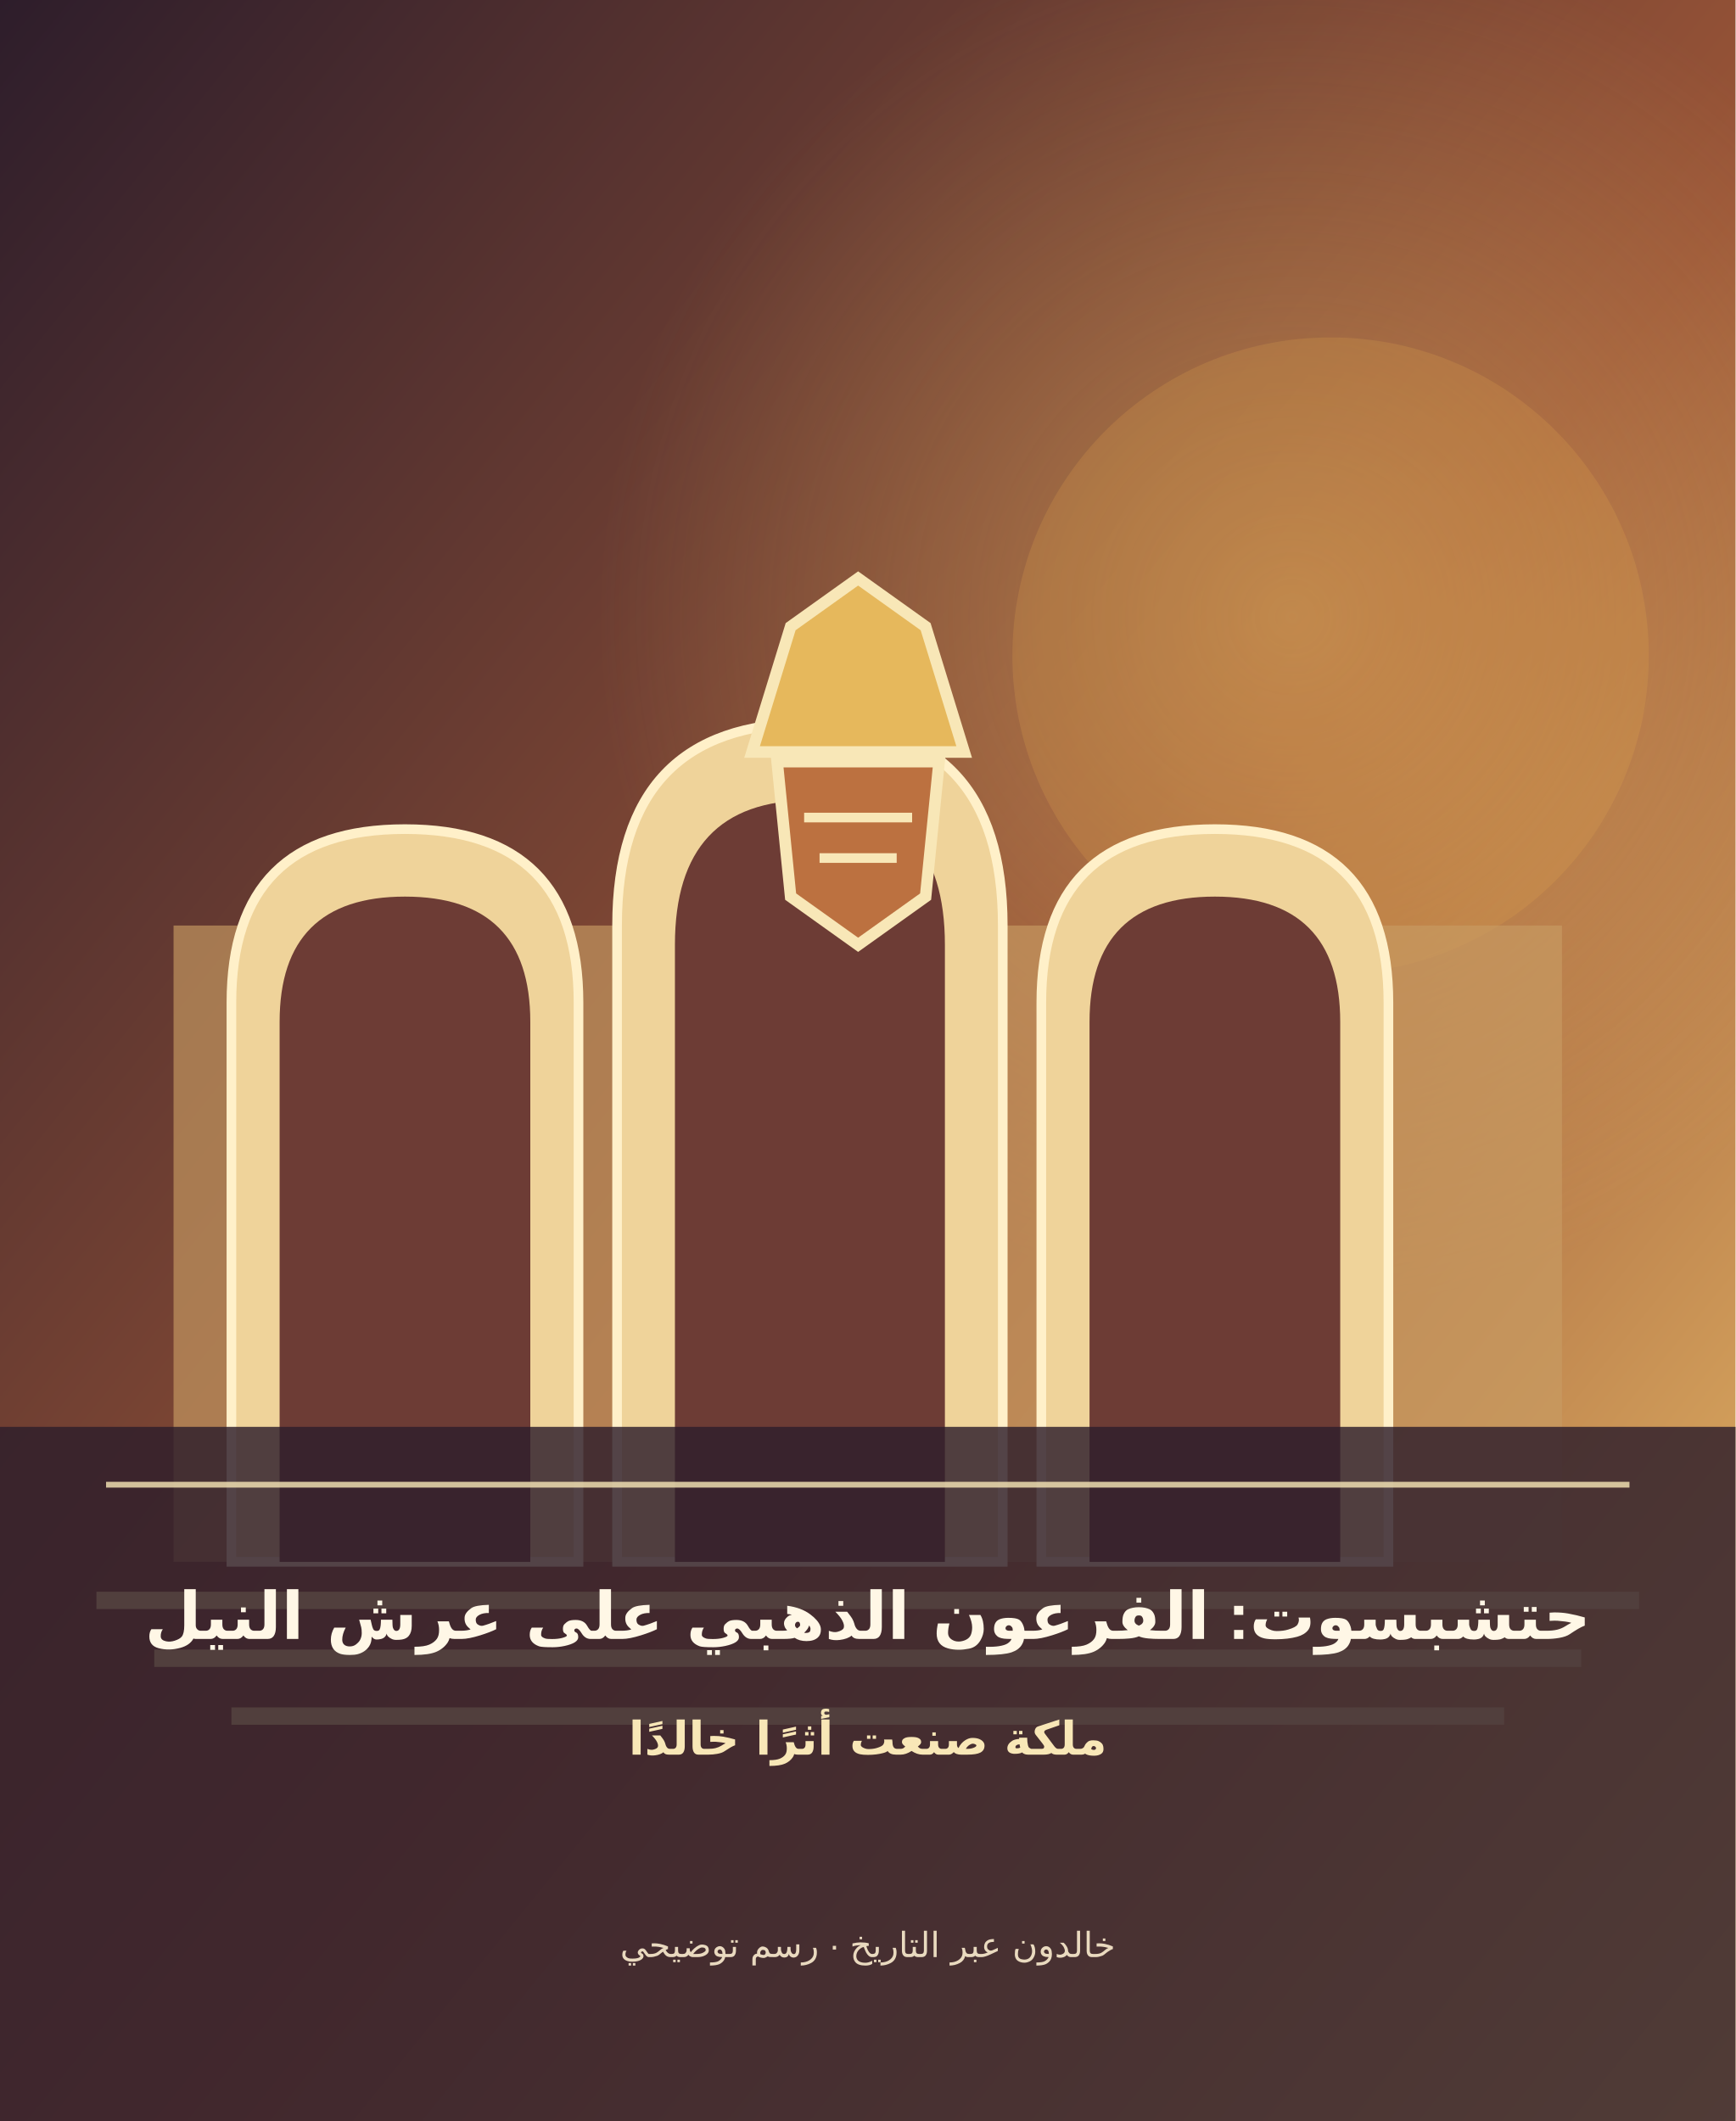
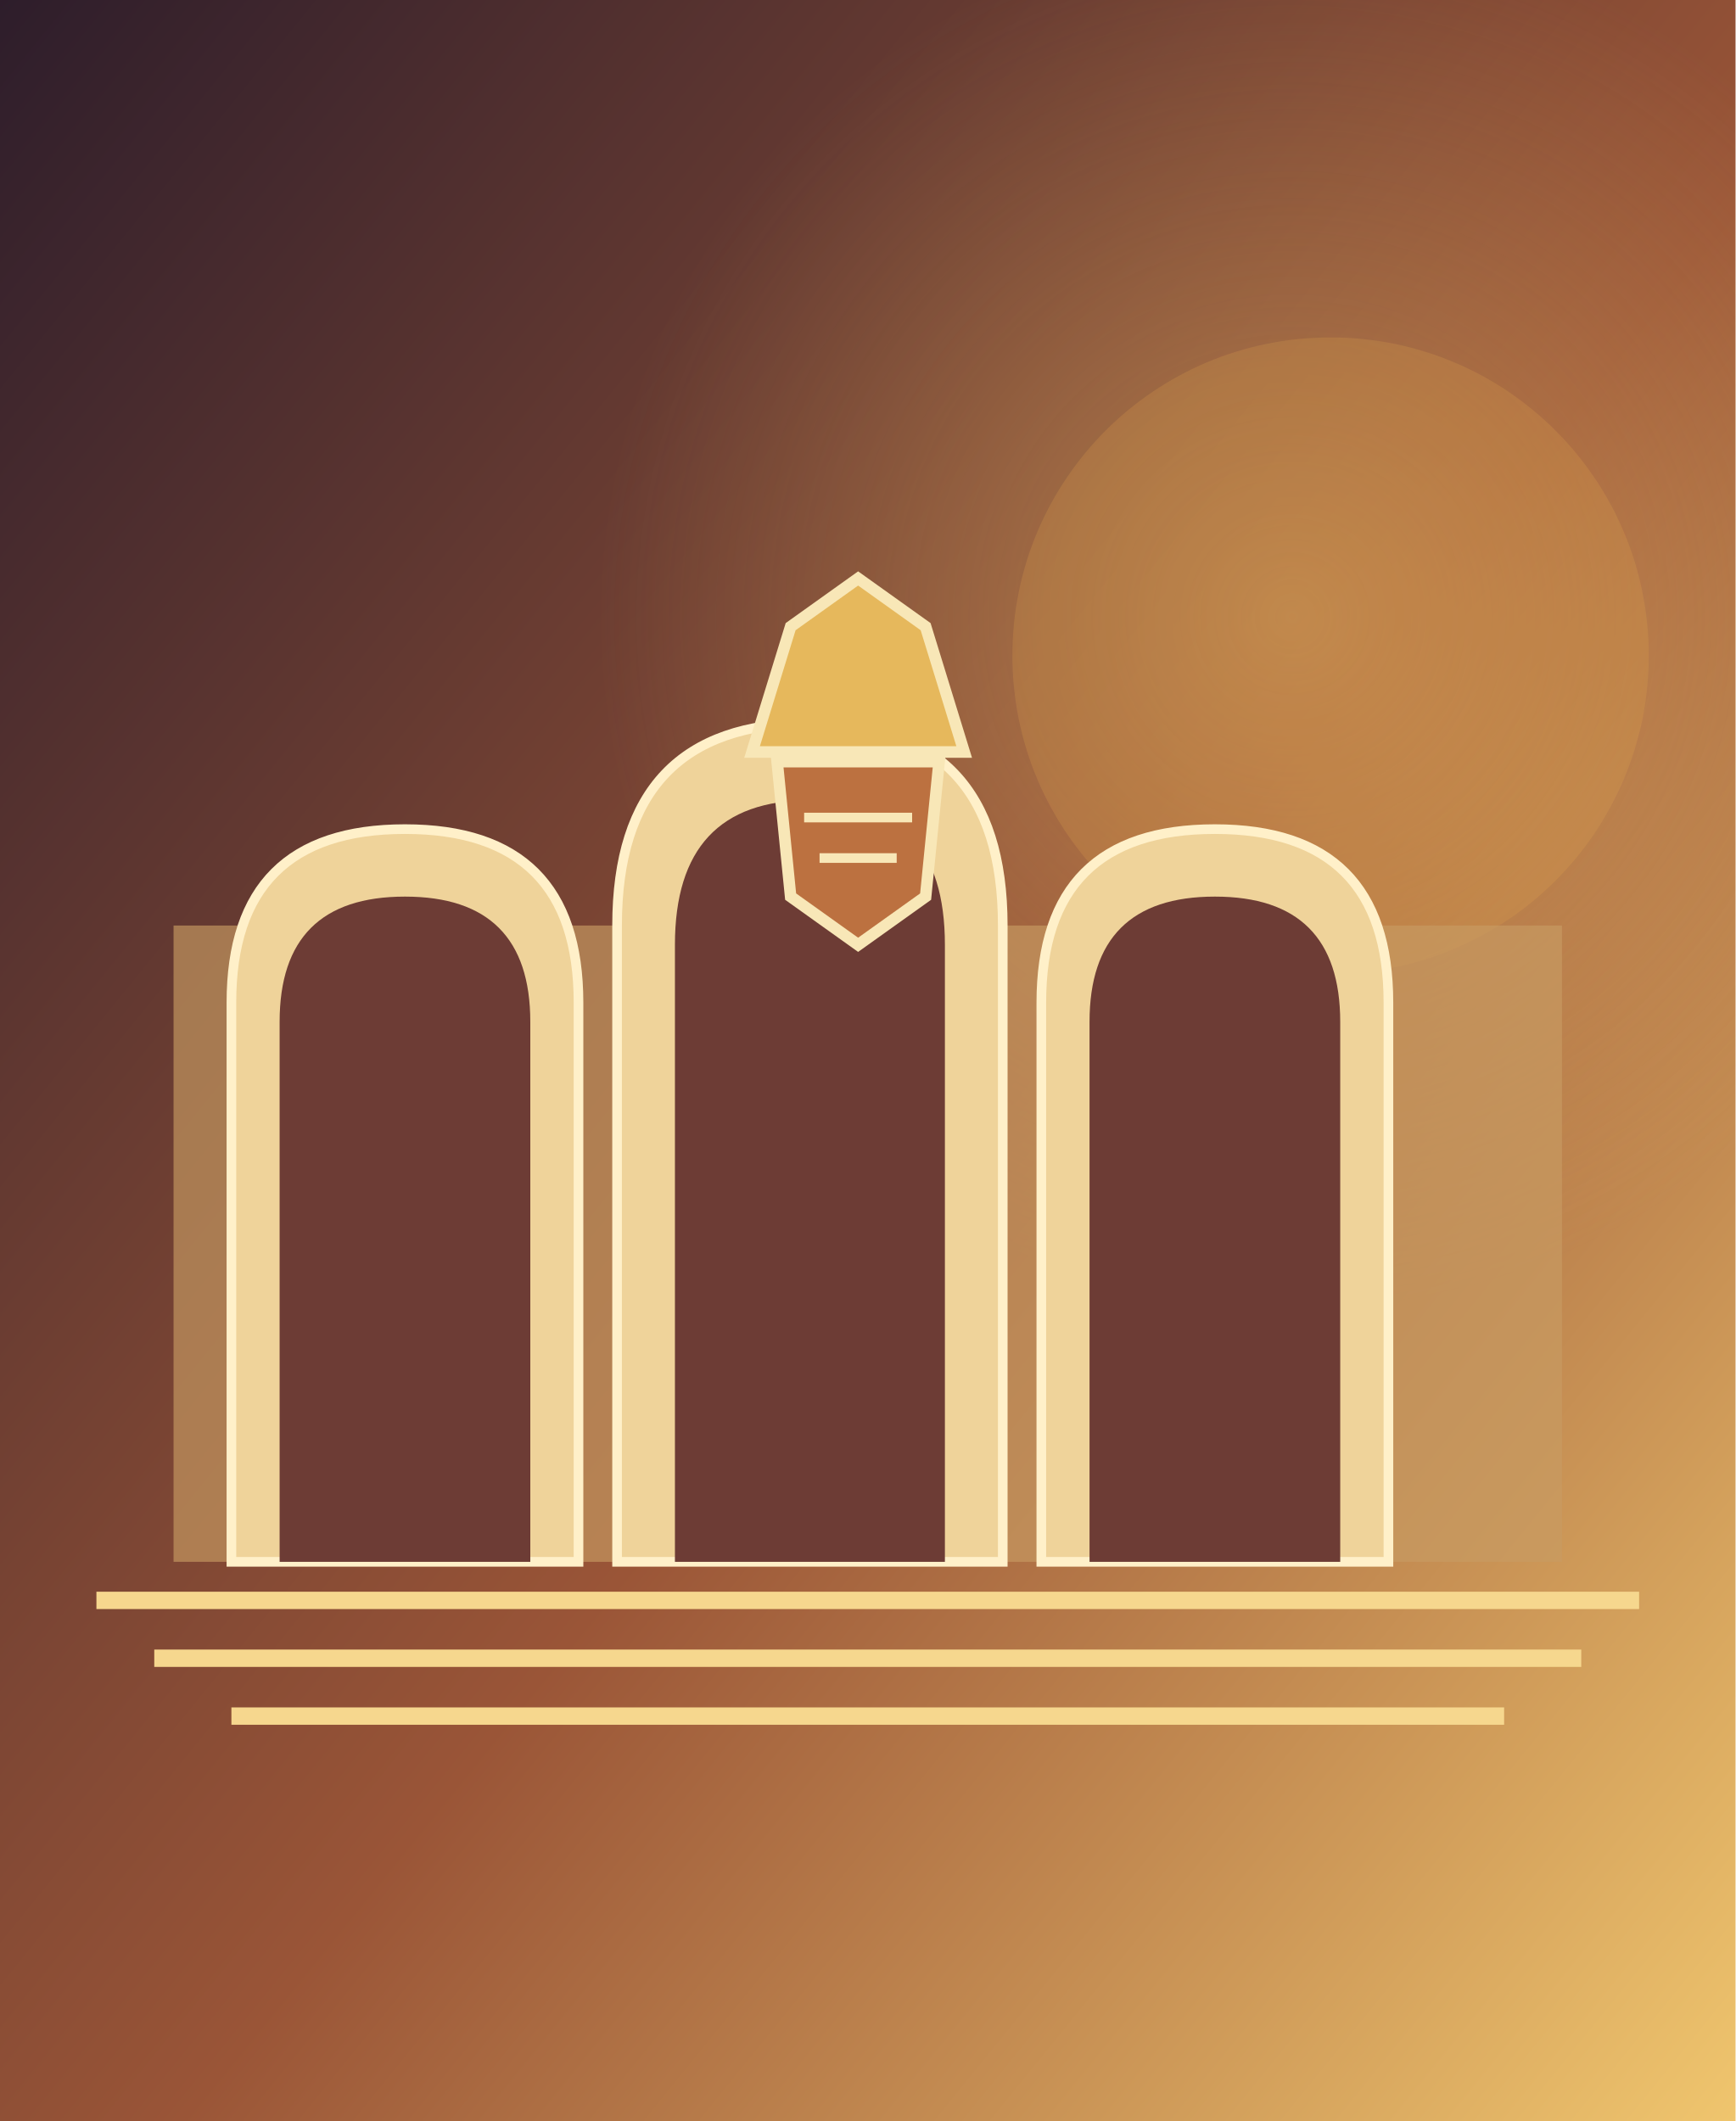
<svg xmlns="http://www.w3.org/2000/svg" width="900" height="1100" viewBox="0 0 900 1100" role="img" aria-labelledby="title desc">
  <defs>
    <linearGradient id="bg" x1="0" y1="0" x2="1" y2="1">
      <stop stop-color="#2d1d2b" />
      <stop offset=".55" stop-color="#9a5537" />
      <stop offset="1" stop-color="#f0c66e" />
    </linearGradient>
    <radialGradient id="glow">
      <stop stop-color="#f0c66e" stop-opacity=".4" />
      <stop offset="1" stop-color="#f0c66e" stop-opacity="0" />
    </radialGradient>
  </defs>
  <rect width="900" height="1100" fill="url(#bg)" />
  <circle cx="670" cy="320" r="360" fill="url(#glow)" />
  <g transform="translate(0 90) scale(1.0 1.0)">
    <circle cx="690" cy="250" r="165" fill="#e8a94d" opacity=".2" />
    <path d="M90 720V390H810V720Z" fill="#c89b62" opacity=".65" />
    <g fill="#efd39a" stroke="#fff0c9" stroke-width="5">
      <path d="M120 720V430Q120 340 210 340Q300 340 300 430V720Z" />
      <path d="M320 720V390Q320 285 420 285Q520 285 520 390V720Z" />
      <path d="M540 720V430Q540 340 630 340Q720 340 720 430V720Z" />
    </g>
    <g fill="#6d3c35">
      <path d="M145 720V440Q145 375 210 375Q275 375 275 440V720Z" />
      <path d="M350 720V400Q350 325 420 325Q490 325 490 400V720Z" />
      <path d="M565 720V440Q565 375 630 375Q695 375 695 440V720Z" />
    </g>
    <path d="M50 740H850M80 770H820M120 800H780" stroke="#f6d78e" stroke-width="9" />
    <g transform="translate(445 330)">
      <path d="M-55 -30L-35 -95L0 -120L35 -95L55 -30Z" fill="#e6b85c" stroke="#f8e7b7" stroke-width="6" />
      <path d="M-42 -25L-35 45L0 70L35 45L42 -25Z" fill="#bc7140" stroke="#f8e7b7" stroke-width="6" />
      <path d="M-28 4H28M-20 25H20" stroke="#f8e7b7" stroke-width="5" />
    </g>
  </g>
-   <rect x="0" y="740" width="900" height="360" fill="#2d1d2b" opacity=".82" />
-   <path d="M55 770H845" stroke="#f8e7b7" stroke-width="3" opacity=".8" />
-   <text x="50%" y="850" text-anchor="middle" fill="#fff7e6" font-family="Cairo,Arial,sans-serif" font-size="34" font-weight="800">حتشبسوت: الفرعون الذهبي على عرش النيل</text>
-   <text x="50%" y="910" text-anchor="middle" fill="#f8e7b7" font-family="Cairo,Arial,sans-serif" font-size="24" font-weight="700">ملكة صنعت أثرًا خالدًا</text>
-   <text x="50%" y="1015" text-anchor="middle" fill="#fff0d2" opacity=".88" font-family="Cairo,Arial,sans-serif" font-size="18">خالدون عبر التاريخ · رسم توضيحي</text>
</svg>
